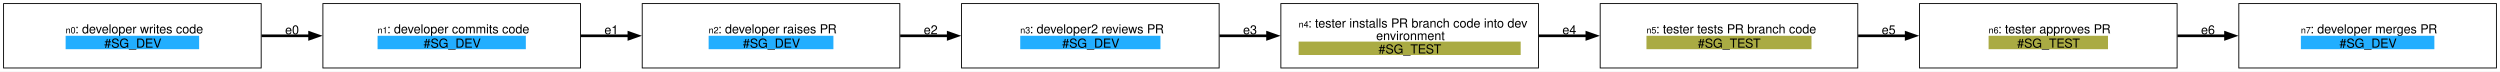
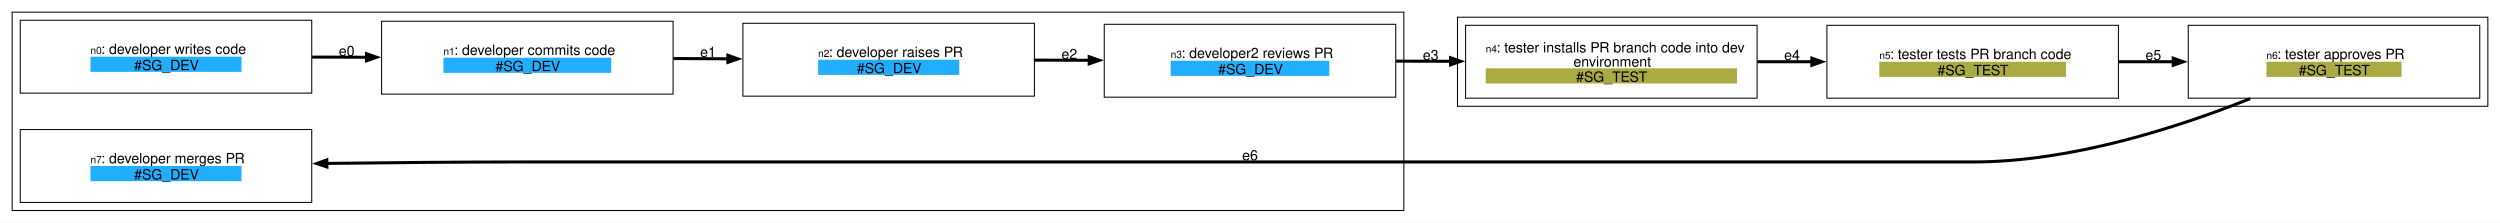
- <svg xmlns="http://www.w3.org/2000/svg" width="2795pt" height="80pt" viewBox="0.00 0.00 2795.00 80.00">
-   <g id="graph0" class="graph" transform="scale(1 1) rotate(0) translate(4 76)">
-     <polygon fill="white" stroke="none" points="-4,4 -4,-76 2791,-76 2791,4 -4,4" />
+ <svg xmlns="http://www.w3.org/2000/svg" width="2470pt" height="220pt" viewBox="0.00 0.00 2470.00 220.00">
+   <g id="graph0" class="graph" transform="scale(1 1) rotate(0) translate(4 216)">
+     <polygon fill="white" stroke="none" points="-4,4 -4,-216 2466,-216 2466,4 -4,4" />
+     <g id="clust1" class="cluster">
+       <polygon fill="none" stroke="black" points="1436,-111 1436,-199 2454,-199 2454,-111 1436,-111" />
+     </g>
+     <g id="clust2" class="cluster">
+       <polygon fill="none" stroke="black" points="8,-8 8,-204 1383,-204 1383,-8 8,-8" />
+     </g>
    <g id="node1" class="node">
-       <polygon fill="#ffffff" stroke="black" points="288,-72 0,-72 0,0 288,0 288,-72" />
-       <text text-anchor="start" x="69.38" y="-38.7" font-family="Helvetica,sans-Serif" font-size="10.00">n0</text>
-       <text text-anchor="start" x="79.88" y="-38.7" font-family="Helvetica,sans-Serif" font-size="14.00">: developer writes code</text>
-       <polygon fill="#22aeff" stroke="none" points="69.38,-21 69.38,-36 218.62,-36 218.62,-21 69.38,-21" />
-       <text text-anchor="start" x="112.5" y="-22.7" font-family="Helvetica,sans-Serif" font-size="14.00" fill="#000000">#SG_DEV</text>
+       <polygon fill="#ffffff" stroke="black" points="1732,-191 1444,-191 1444,-119 1732,-119 1732,-191" />
+       <text text-anchor="start" x="1463.88" y="-164.2" font-family="Helvetica,sans-Serif" font-size="10.00">n4</text>
+       <text text-anchor="start" x="1474.38" y="-164.2" font-family="Helvetica,sans-Serif" font-size="14.00">: tester installs PR branch code into dev</text>
+       <text text-anchor="start" x="1550.5" y="-150.2" font-family="Helvetica,sans-Serif" font-size="14.00">environment</text>
+       <polygon fill="#aaab43" stroke="none" points="1463.88,-133.5 1463.88,-148.5 1712.12,-148.5 1712.12,-133.5 1463.88,-133.5" />
+       <text text-anchor="start" x="1553.12" y="-135.2" font-family="Helvetica,sans-Serif" font-size="14.00" fill="#000000">#SG_TEST</text>
    </g>
    <g id="node2" class="node">
-       <polygon fill="#ffffff" stroke="black" points="645,-72 357,-72 357,0 645,0 645,-72" />
-       <text text-anchor="start" x="418.12" y="-38.7" font-family="Helvetica,sans-Serif" font-size="10.00">n1</text>
-       <text text-anchor="start" x="428.62" y="-38.7" font-family="Helvetica,sans-Serif" font-size="14.00">: developer commits code</text>
-       <polygon fill="#22aeff" stroke="none" points="418.12,-21 418.12,-36 583.88,-36 583.88,-21 418.12,-21" />
-       <text text-anchor="start" x="469.5" y="-22.7" font-family="Helvetica,sans-Serif" font-size="14.00" fill="#000000">#SG_DEV</text>
+       <polygon fill="#ffffff" stroke="black" points="2089,-191 1801,-191 1801,-119 2089,-119 2089,-191" />
+       <text text-anchor="start" x="1852.75" y="-157.7" font-family="Helvetica,sans-Serif" font-size="10.00">n5</text>
+       <text text-anchor="start" x="1863.25" y="-157.7" font-family="Helvetica,sans-Serif" font-size="14.00">: tester tests PR branch code</text>
+       <polygon fill="#aaab43" stroke="none" points="1852.75,-140 1852.75,-155 2037.25,-155 2037.25,-140 1852.75,-140" />
+       <text text-anchor="start" x="1910.12" y="-141.7" font-family="Helvetica,sans-Serif" font-size="14.00" fill="#000000">#SG_TEST</text>
+     </g>
+     <g id="edge5" class="edge">
+       <path fill="none" stroke="#000000" stroke-width="3" d="M1732.37,-155C1750.13,-155 1768.37,-155 1786.34,-155" />
+       <polygon fill="#000000" stroke="#000000" stroke-width="3" points="1786.13,-158.5 1796.13,-155 1786.13,-151.5 1786.13,-158.5" />
+       <text text-anchor="middle" x="1766.5" y="-156.7" font-family="Helvetica,sans-Serif" font-size="14.00">e4</text>
+     </g>
+     <g id="node3" class="node">
+       <polygon fill="#ffffff" stroke="black" points="2446,-191 2158,-191 2158,-119 2446,-119 2446,-191" />
+       <text text-anchor="start" x="2235.25" y="-157.7" font-family="Helvetica,sans-Serif" font-size="10.00">n6</text>
+       <text text-anchor="start" x="2245.75" y="-157.7" font-family="Helvetica,sans-Serif" font-size="14.00">: tester approves PR</text>
+       <polygon fill="#aaab43" stroke="none" points="2235.25,-140 2235.25,-155 2368.75,-155 2368.75,-140 2235.25,-140" />
+       <text text-anchor="start" x="2267.12" y="-141.7" font-family="Helvetica,sans-Serif" font-size="14.00" fill="#000000">#SG_TEST</text>
+     </g>
+     <g id="edge6" class="edge">
+       <path fill="none" stroke="#000000" stroke-width="3" d="M2089.37,-155C2107.13,-155 2125.37,-155 2143.34,-155" />
+       <polygon fill="#000000" stroke="#000000" stroke-width="3" points="2143.13,-158.5 2153.13,-155 2143.13,-151.5 2143.13,-158.5" />
+       <text text-anchor="middle" x="2123.5" y="-156.7" font-family="Helvetica,sans-Serif" font-size="14.00">e5</text>
+     </g>
+     <g id="node8" class="node">
+       <polygon fill="#ffffff" stroke="black" points="304,-88 16,-88 16,-16 304,-16 304,-88" />
+       <text text-anchor="start" x="85.38" y="-54.7" font-family="Helvetica,sans-Serif" font-size="10.00">n7</text>
+       <text text-anchor="start" x="95.88" y="-54.7" font-family="Helvetica,sans-Serif" font-size="14.00">: developer merges PR</text>
+       <polygon fill="#22aeff" stroke="none" points="85.38,-37 85.38,-52 234.62,-52 234.62,-37 85.38,-37" />
+       <text text-anchor="start" x="128.5" y="-38.7" font-family="Helvetica,sans-Serif" font-size="14.00" fill="#000000">#SG_DEV</text>
+     </g>
+     <g id="edge7" class="edge">
+       <path fill="none" stroke="#000000" stroke-width="3" d="M2219.24,-118.56C2148.41,-90.33 2042.46,-56 1946,-56 516,-56 516,-56 516,-56 451.38,-56 380.16,-55.33 318.57,-54.54" />
+       <polygon fill="#000000" stroke="#000000" stroke-width="3" points="318.95,-51.04 308.9,-54.41 318.85,-58.04 318.95,-51.04" />
+       <text text-anchor="middle" x="1231" y="-57.7" font-family="Helvetica,sans-Serif" font-size="14.00">e6</text>
+     </g>
+     <g id="node4" class="node">
+       <polygon fill="#ffffff" stroke="black" points="304,-196 16,-196 16,-124 304,-124 304,-196" />
+       <text text-anchor="start" x="85.38" y="-162.7" font-family="Helvetica,sans-Serif" font-size="10.00">n0</text>
+       <text text-anchor="start" x="95.88" y="-162.7" font-family="Helvetica,sans-Serif" font-size="14.00">: developer writes code</text>
+       <polygon fill="#22aeff" stroke="none" points="85.38,-145 85.38,-160 234.62,-160 234.62,-145 85.38,-145" />
+       <text text-anchor="start" x="128.5" y="-146.7" font-family="Helvetica,sans-Serif" font-size="14.00" fill="#000000">#SG_DEV</text>
+     </g>
+     <g id="node5" class="node">
+       <polygon fill="#ffffff" stroke="black" points="661,-195 373,-195 373,-123 661,-123 661,-195" />
+       <text text-anchor="start" x="434.12" y="-161.7" font-family="Helvetica,sans-Serif" font-size="10.00">n1</text>
+       <text text-anchor="start" x="444.62" y="-161.7" font-family="Helvetica,sans-Serif" font-size="14.00">: developer commits code</text>
+       <polygon fill="#22aeff" stroke="none" points="434.12,-144 434.12,-159 599.88,-159 599.88,-144 434.12,-144" />
+       <text text-anchor="start" x="485.5" y="-145.7" font-family="Helvetica,sans-Serif" font-size="14.00" fill="#000000">#SG_DEV</text>
    </g>
    <g id="edge1" class="edge">
-       <path fill="none" stroke="#000000" stroke-width="3" d="M288.37,-36C306.13,-36 324.37,-36 342.34,-36" />
-       <polygon fill="#000000" stroke="#000000" stroke-width="3" points="342.13,-39.5 352.13,-36 342.13,-32.5 342.13,-39.5" />
-       <text text-anchor="middle" x="322.5" y="-37.7" font-family="Helvetica,sans-Serif" font-size="14.00">e0</text>
+       <path fill="none" stroke="#000000" stroke-width="3" d="M304.37,-159.6C322.13,-159.55 340.37,-159.49 358.34,-159.44" />
+       <polygon fill="#000000" stroke="#000000" stroke-width="3" points="358.14,-162.94 368.13,-159.42 358.12,-155.94 358.14,-162.94" />
+       <text text-anchor="middle" x="338.5" y="-160.7" font-family="Helvetica,sans-Serif" font-size="14.00">e0</text>
    </g>
-     <g id="node3" class="node">
-       <polygon fill="#ffffff" stroke="black" points="1002,-72 714,-72 714,0 1002,0 1002,-72" />
-       <text text-anchor="start" x="788.25" y="-38.7" font-family="Helvetica,sans-Serif" font-size="10.00">n2</text>
-       <text text-anchor="start" x="798.75" y="-38.7" font-family="Helvetica,sans-Serif" font-size="14.00">: developer raises PR</text>
-       <polygon fill="#22aeff" stroke="none" points="788.25,-21 788.25,-36 927.75,-36 927.75,-21 788.25,-21" />
-       <text text-anchor="start" x="826.5" y="-22.7" font-family="Helvetica,sans-Serif" font-size="14.00" fill="#000000">#SG_DEV</text>
+     <g id="node6" class="node">
+       <polygon fill="#ffffff" stroke="black" points="1018,-193 730,-193 730,-121 1018,-121 1018,-193" />
+       <text text-anchor="start" x="804.25" y="-159.7" font-family="Helvetica,sans-Serif" font-size="10.00">n2</text>
+       <text text-anchor="start" x="814.75" y="-159.7" font-family="Helvetica,sans-Serif" font-size="14.00">: developer raises PR</text>
+       <polygon fill="#22aeff" stroke="none" points="804.25,-142 804.25,-157 943.75,-157 943.75,-142 804.25,-142" />
+       <text text-anchor="start" x="842.5" y="-143.7" font-family="Helvetica,sans-Serif" font-size="14.00" fill="#000000">#SG_DEV</text>
    </g>
    <g id="edge2" class="edge">
-       <path fill="none" stroke="#000000" stroke-width="3" d="M645.37,-36C663.13,-36 681.37,-36 699.34,-36" />
-       <polygon fill="#000000" stroke="#000000" stroke-width="3" points="699.13,-39.5 709.13,-36 699.13,-32.5 699.13,-39.5" />
-       <text text-anchor="middle" x="679.5" y="-37.7" font-family="Helvetica,sans-Serif" font-size="14.00">e1</text>
+       <path fill="none" stroke="#000000" stroke-width="3" d="M661.37,-158.19C679.13,-158.09 697.37,-157.99 715.34,-157.89" />
+       <polygon fill="#000000" stroke="#000000" stroke-width="3" points="715.15,-161.39 725.13,-157.83 715.11,-154.39 715.15,-161.39" />
+       <text text-anchor="middle" x="695.5" y="-159.7" font-family="Helvetica,sans-Serif" font-size="14.00">e1</text>
    </g>
-     <g id="node4" class="node">
-       <polygon fill="#ffffff" stroke="black" points="1359,-72 1071,-72 1071,0 1359,0 1359,-72" />
-       <text text-anchor="start" x="1136.62" y="-38.7" font-family="Helvetica,sans-Serif" font-size="10.00">n3</text>
-       <text text-anchor="start" x="1147.12" y="-38.7" font-family="Helvetica,sans-Serif" font-size="14.00">: developer2 reviews PR</text>
-       <polygon fill="#22aeff" stroke="none" points="1136.62,-21 1136.62,-36 1293.38,-36 1293.38,-21 1136.62,-21" />
-       <text text-anchor="start" x="1183.5" y="-22.7" font-family="Helvetica,sans-Serif" font-size="14.00" fill="#000000">#SG_DEV</text>
+     <g id="node7" class="node">
+       <polygon fill="#ffffff" stroke="black" points="1375,-192 1087,-192 1087,-120 1375,-120 1375,-192" />
+       <text text-anchor="start" x="1152.62" y="-158.7" font-family="Helvetica,sans-Serif" font-size="10.00">n3</text>
+       <text text-anchor="start" x="1163.12" y="-158.7" font-family="Helvetica,sans-Serif" font-size="14.00">: developer2 reviews PR</text>
+       <polygon fill="#22aeff" stroke="none" points="1152.62,-141 1152.62,-156 1309.38,-156 1309.38,-141 1152.62,-141" />
+       <text text-anchor="start" x="1199.5" y="-142.7" font-family="Helvetica,sans-Serif" font-size="14.00" fill="#000000">#SG_DEV</text>
    </g>
    <g id="edge3" class="edge">
-       <path fill="none" stroke="#000000" stroke-width="3" d="M1002.37,-36C1020.13,-36 1038.37,-36 1056.34,-36" />
-       <polygon fill="#000000" stroke="#000000" stroke-width="3" points="1056.13,-39.5 1066.13,-36 1056.13,-32.5 1056.13,-39.5" />
-       <text text-anchor="middle" x="1036.5" y="-37.7" font-family="Helvetica,sans-Serif" font-size="14.00">e2</text>
-     </g>
-     <g id="node5" class="node">
-       <polygon fill="#ffffff" stroke="black" points="1716,-72 1428,-72 1428,0 1716,0 1716,-72" />
-       <text text-anchor="start" x="1447.88" y="-45.2" font-family="Helvetica,sans-Serif" font-size="10.00">n4</text>
-       <text text-anchor="start" x="1458.38" y="-45.2" font-family="Helvetica,sans-Serif" font-size="14.00">: tester installs PR branch code into dev</text>
-       <text text-anchor="start" x="1534.5" y="-31.2" font-family="Helvetica,sans-Serif" font-size="14.00">environment</text>
-       <polygon fill="#aaab43" stroke="none" points="1447.88,-14.5 1447.88,-29.5 1696.12,-29.5 1696.12,-14.5 1447.88,-14.5" />
-       <text text-anchor="start" x="1537.12" y="-16.2" font-family="Helvetica,sans-Serif" font-size="14.00" fill="#000000">#SG_TEST</text>
+       <path fill="none" stroke="#000000" stroke-width="3" d="M1018.37,-156.6C1036.13,-156.55 1054.37,-156.49 1072.34,-156.44" />
+       <polygon fill="#000000" stroke="#000000" stroke-width="3" points="1072.14,-159.94 1082.13,-156.42 1072.12,-152.94 1072.14,-159.94" />
+       <text text-anchor="middle" x="1052.5" y="-157.7" font-family="Helvetica,sans-Serif" font-size="14.00">e2</text>
    </g>
    <g id="edge4" class="edge">
-       <path fill="none" stroke="#000000" stroke-width="3" d="M1359.37,-36C1377.13,-36 1395.37,-36 1413.34,-36" />
-       <polygon fill="#000000" stroke="#000000" stroke-width="3" points="1413.13,-39.5 1423.13,-36 1413.13,-32.5 1413.13,-39.5" />
-       <text text-anchor="middle" x="1393.5" y="-37.7" font-family="Helvetica,sans-Serif" font-size="14.00">e3</text>
-     </g>
-     <g id="node6" class="node">
-       <polygon fill="#ffffff" stroke="black" points="2073,-72 1785,-72 1785,0 2073,0 2073,-72" />
-       <text text-anchor="start" x="1836.75" y="-38.7" font-family="Helvetica,sans-Serif" font-size="10.00">n5</text>
-       <text text-anchor="start" x="1847.25" y="-38.7" font-family="Helvetica,sans-Serif" font-size="14.00">: tester tests PR branch code</text>
-       <polygon fill="#aaab43" stroke="none" points="1836.75,-21 1836.75,-36 2021.25,-36 2021.25,-21 1836.75,-21" />
-       <text text-anchor="start" x="1894.12" y="-22.7" font-family="Helvetica,sans-Serif" font-size="14.00" fill="#000000">#SG_TEST</text>
-     </g>
-     <g id="edge5" class="edge">
-       <path fill="none" stroke="#000000" stroke-width="3" d="M1716.37,-36C1734.13,-36 1752.37,-36 1770.34,-36" />
-       <polygon fill="#000000" stroke="#000000" stroke-width="3" points="1770.13,-39.5 1780.13,-36 1770.13,-32.5 1770.13,-39.5" />
-       <text text-anchor="middle" x="1750.5" y="-37.7" font-family="Helvetica,sans-Serif" font-size="14.00">e4</text>
-     </g>
-     <g id="node7" class="node">
-       <polygon fill="#ffffff" stroke="black" points="2430,-72 2142,-72 2142,0 2430,0 2430,-72" />
-       <text text-anchor="start" x="2219.25" y="-38.7" font-family="Helvetica,sans-Serif" font-size="10.00">n6</text>
-       <text text-anchor="start" x="2229.75" y="-38.7" font-family="Helvetica,sans-Serif" font-size="14.00">: tester approves PR</text>
-       <polygon fill="#aaab43" stroke="none" points="2219.25,-21 2219.25,-36 2352.75,-36 2352.75,-21 2219.25,-21" />
-       <text text-anchor="start" x="2251.12" y="-22.7" font-family="Helvetica,sans-Serif" font-size="14.00" fill="#000000">#SG_TEST</text>
-     </g>
-     <g id="edge6" class="edge">
-       <path fill="none" stroke="#000000" stroke-width="3" d="M2073.37,-36C2091.13,-36 2109.37,-36 2127.34,-36" />
-       <polygon fill="#000000" stroke="#000000" stroke-width="3" points="2127.13,-39.5 2137.13,-36 2127.13,-32.5 2127.13,-39.5" />
-       <text text-anchor="middle" x="2107.5" y="-37.7" font-family="Helvetica,sans-Serif" font-size="14.00">e5</text>
-     </g>
-     <g id="node8" class="node">
-       <polygon fill="#ffffff" stroke="black" points="2787,-72 2499,-72 2499,0 2787,0 2787,-72" />
-       <text text-anchor="start" x="2568.38" y="-38.7" font-family="Helvetica,sans-Serif" font-size="10.00">n7</text>
-       <text text-anchor="start" x="2578.88" y="-38.7" font-family="Helvetica,sans-Serif" font-size="14.00">: developer merges PR</text>
-       <polygon fill="#22aeff" stroke="none" points="2568.38,-21 2568.38,-36 2717.62,-36 2717.62,-21 2568.38,-21" />
-       <text text-anchor="start" x="2611.5" y="-22.7" font-family="Helvetica,sans-Serif" font-size="14.00" fill="#000000">#SG_DEV</text>
-     </g>
-     <g id="edge7" class="edge">
-       <path fill="none" stroke="#000000" stroke-width="3" d="M2430.37,-36C2448.13,-36 2466.37,-36 2484.34,-36" />
-       <polygon fill="#000000" stroke="#000000" stroke-width="3" points="2484.13,-39.5 2494.13,-36 2484.13,-32.5 2484.13,-39.5" />
-       <text text-anchor="middle" x="2464.5" y="-37.7" font-family="Helvetica,sans-Serif" font-size="14.00">e6</text>
+       <path fill="none" stroke="#000000" stroke-width="3" d="M1375.37,-155.6C1393.13,-155.55 1411.37,-155.49 1429.34,-155.44" />
+       <polygon fill="#000000" stroke="#000000" stroke-width="3" points="1429.14,-158.94 1439.13,-155.42 1429.12,-151.94 1429.14,-158.94" />
+       <text text-anchor="middle" x="1409.5" y="-156.7" font-family="Helvetica,sans-Serif" font-size="14.00">e3</text>
    </g>
  </g>
</svg>
